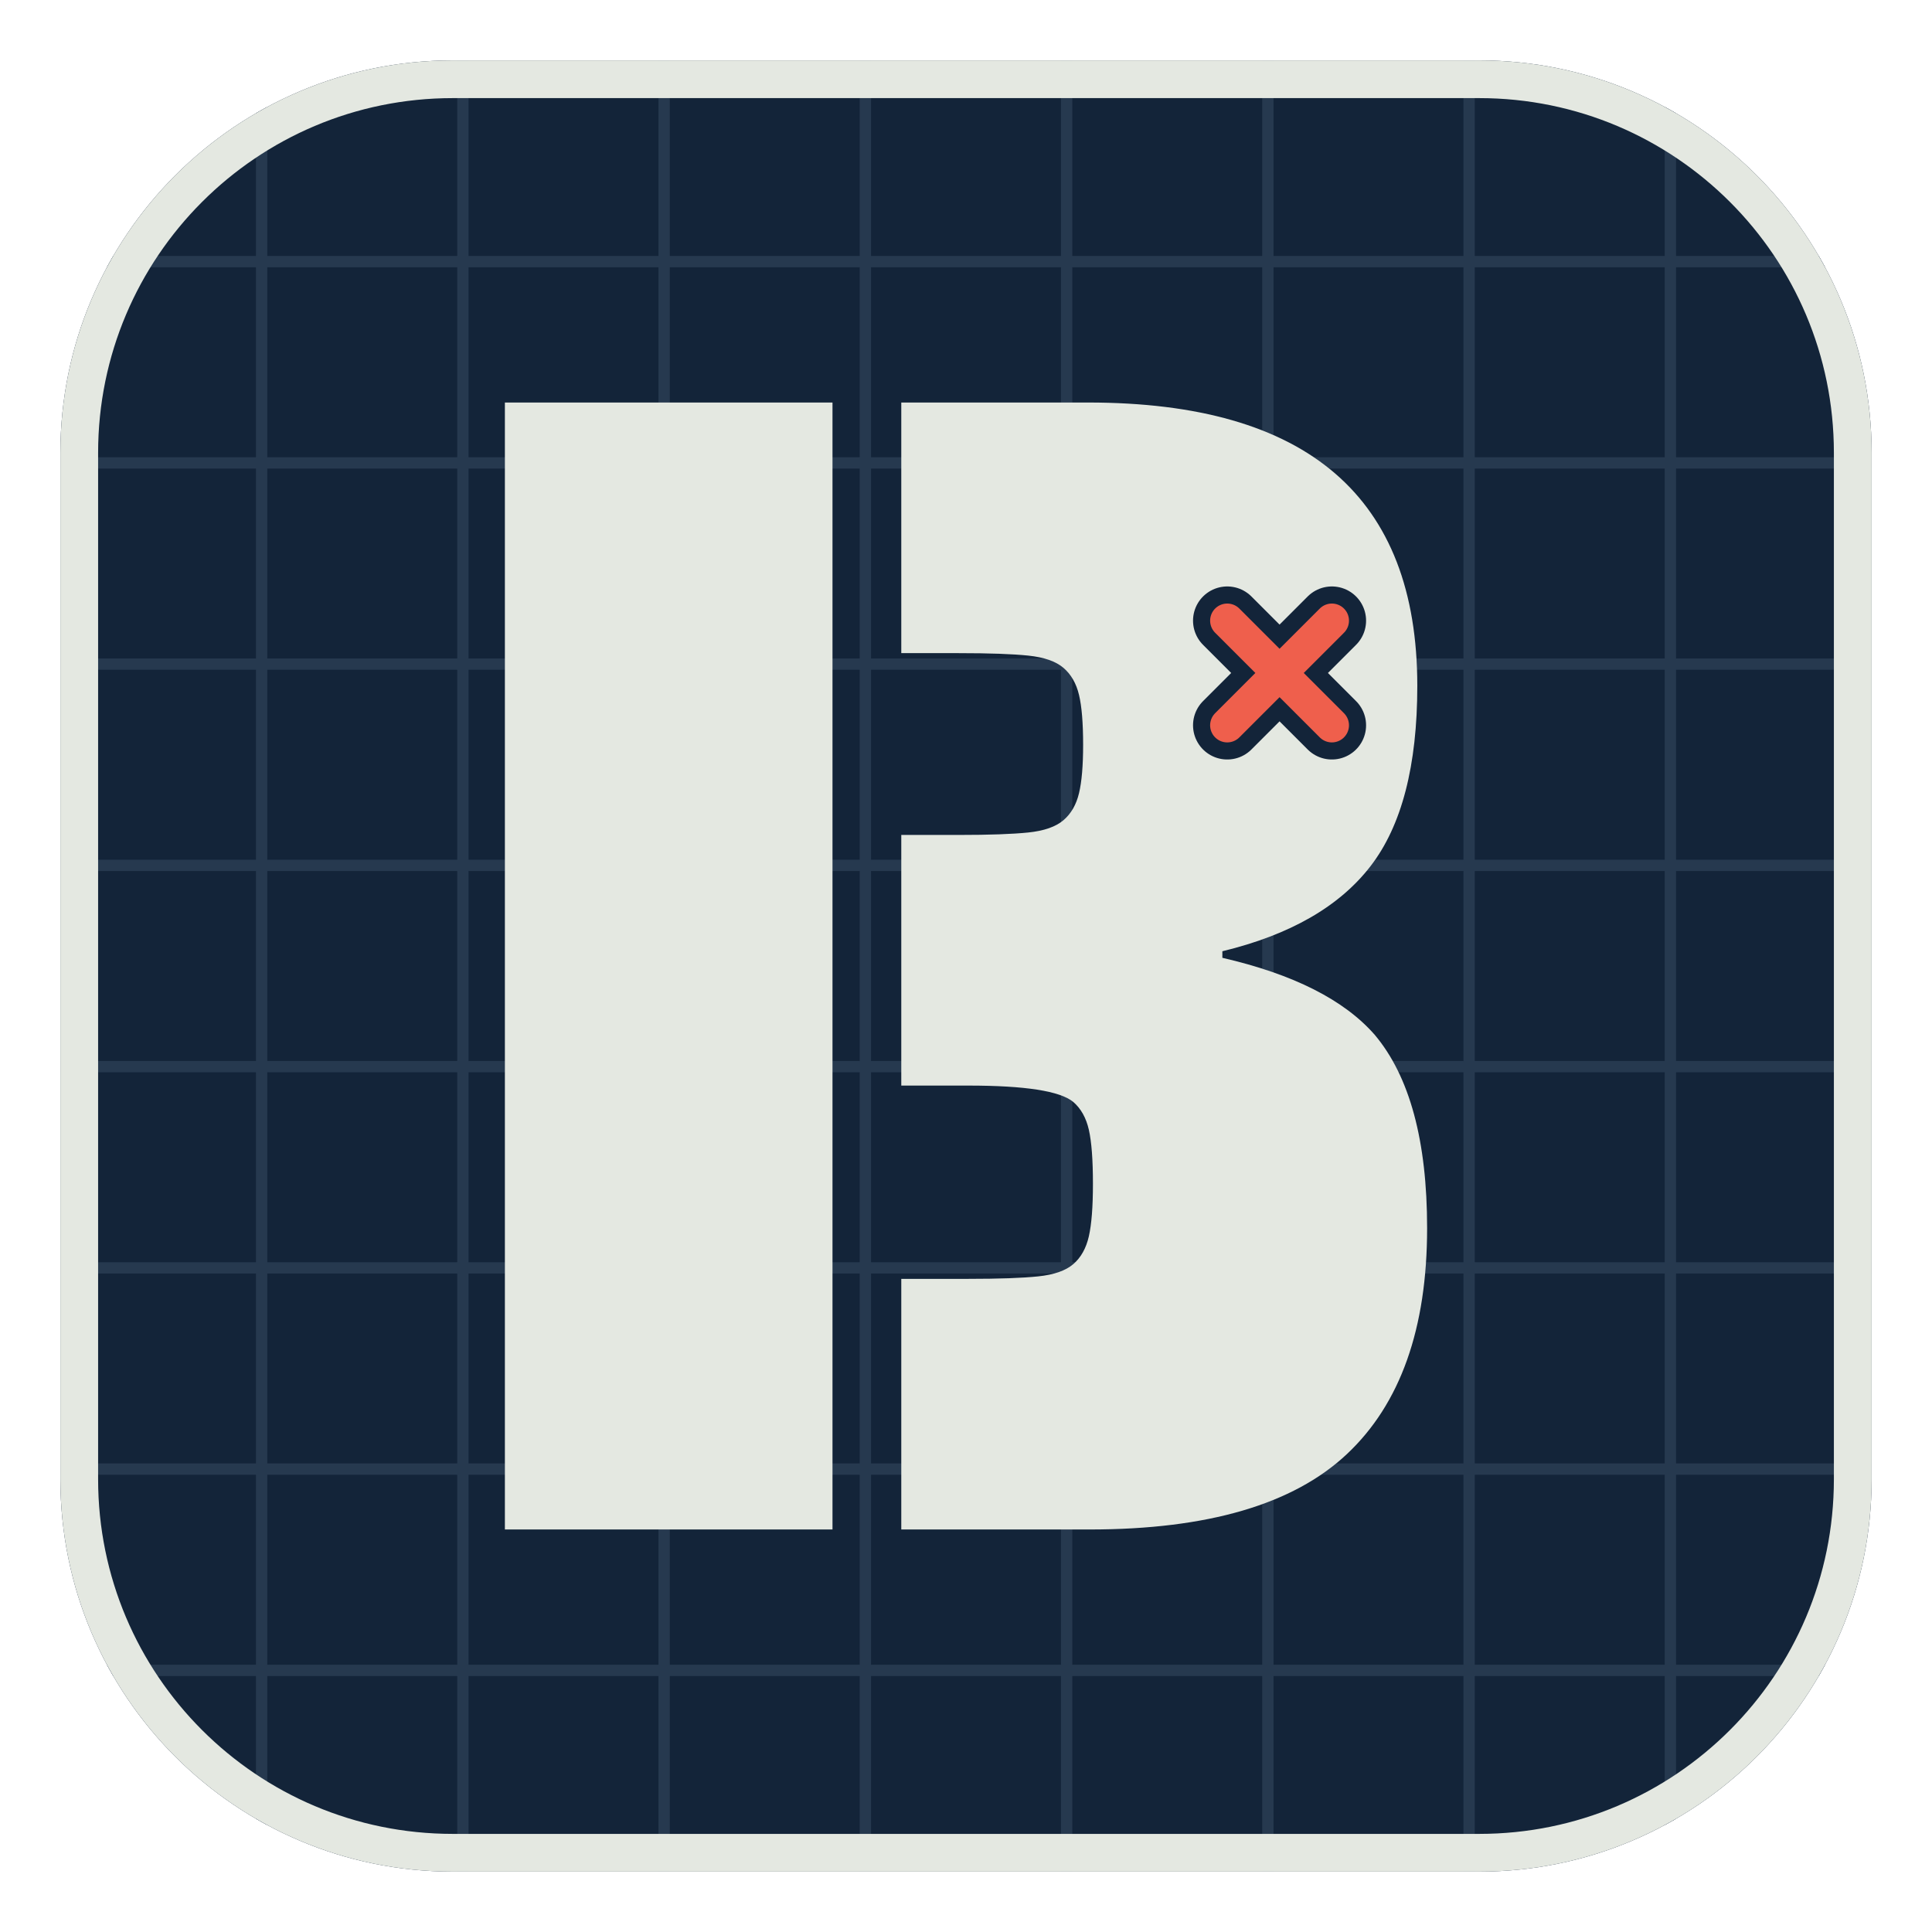
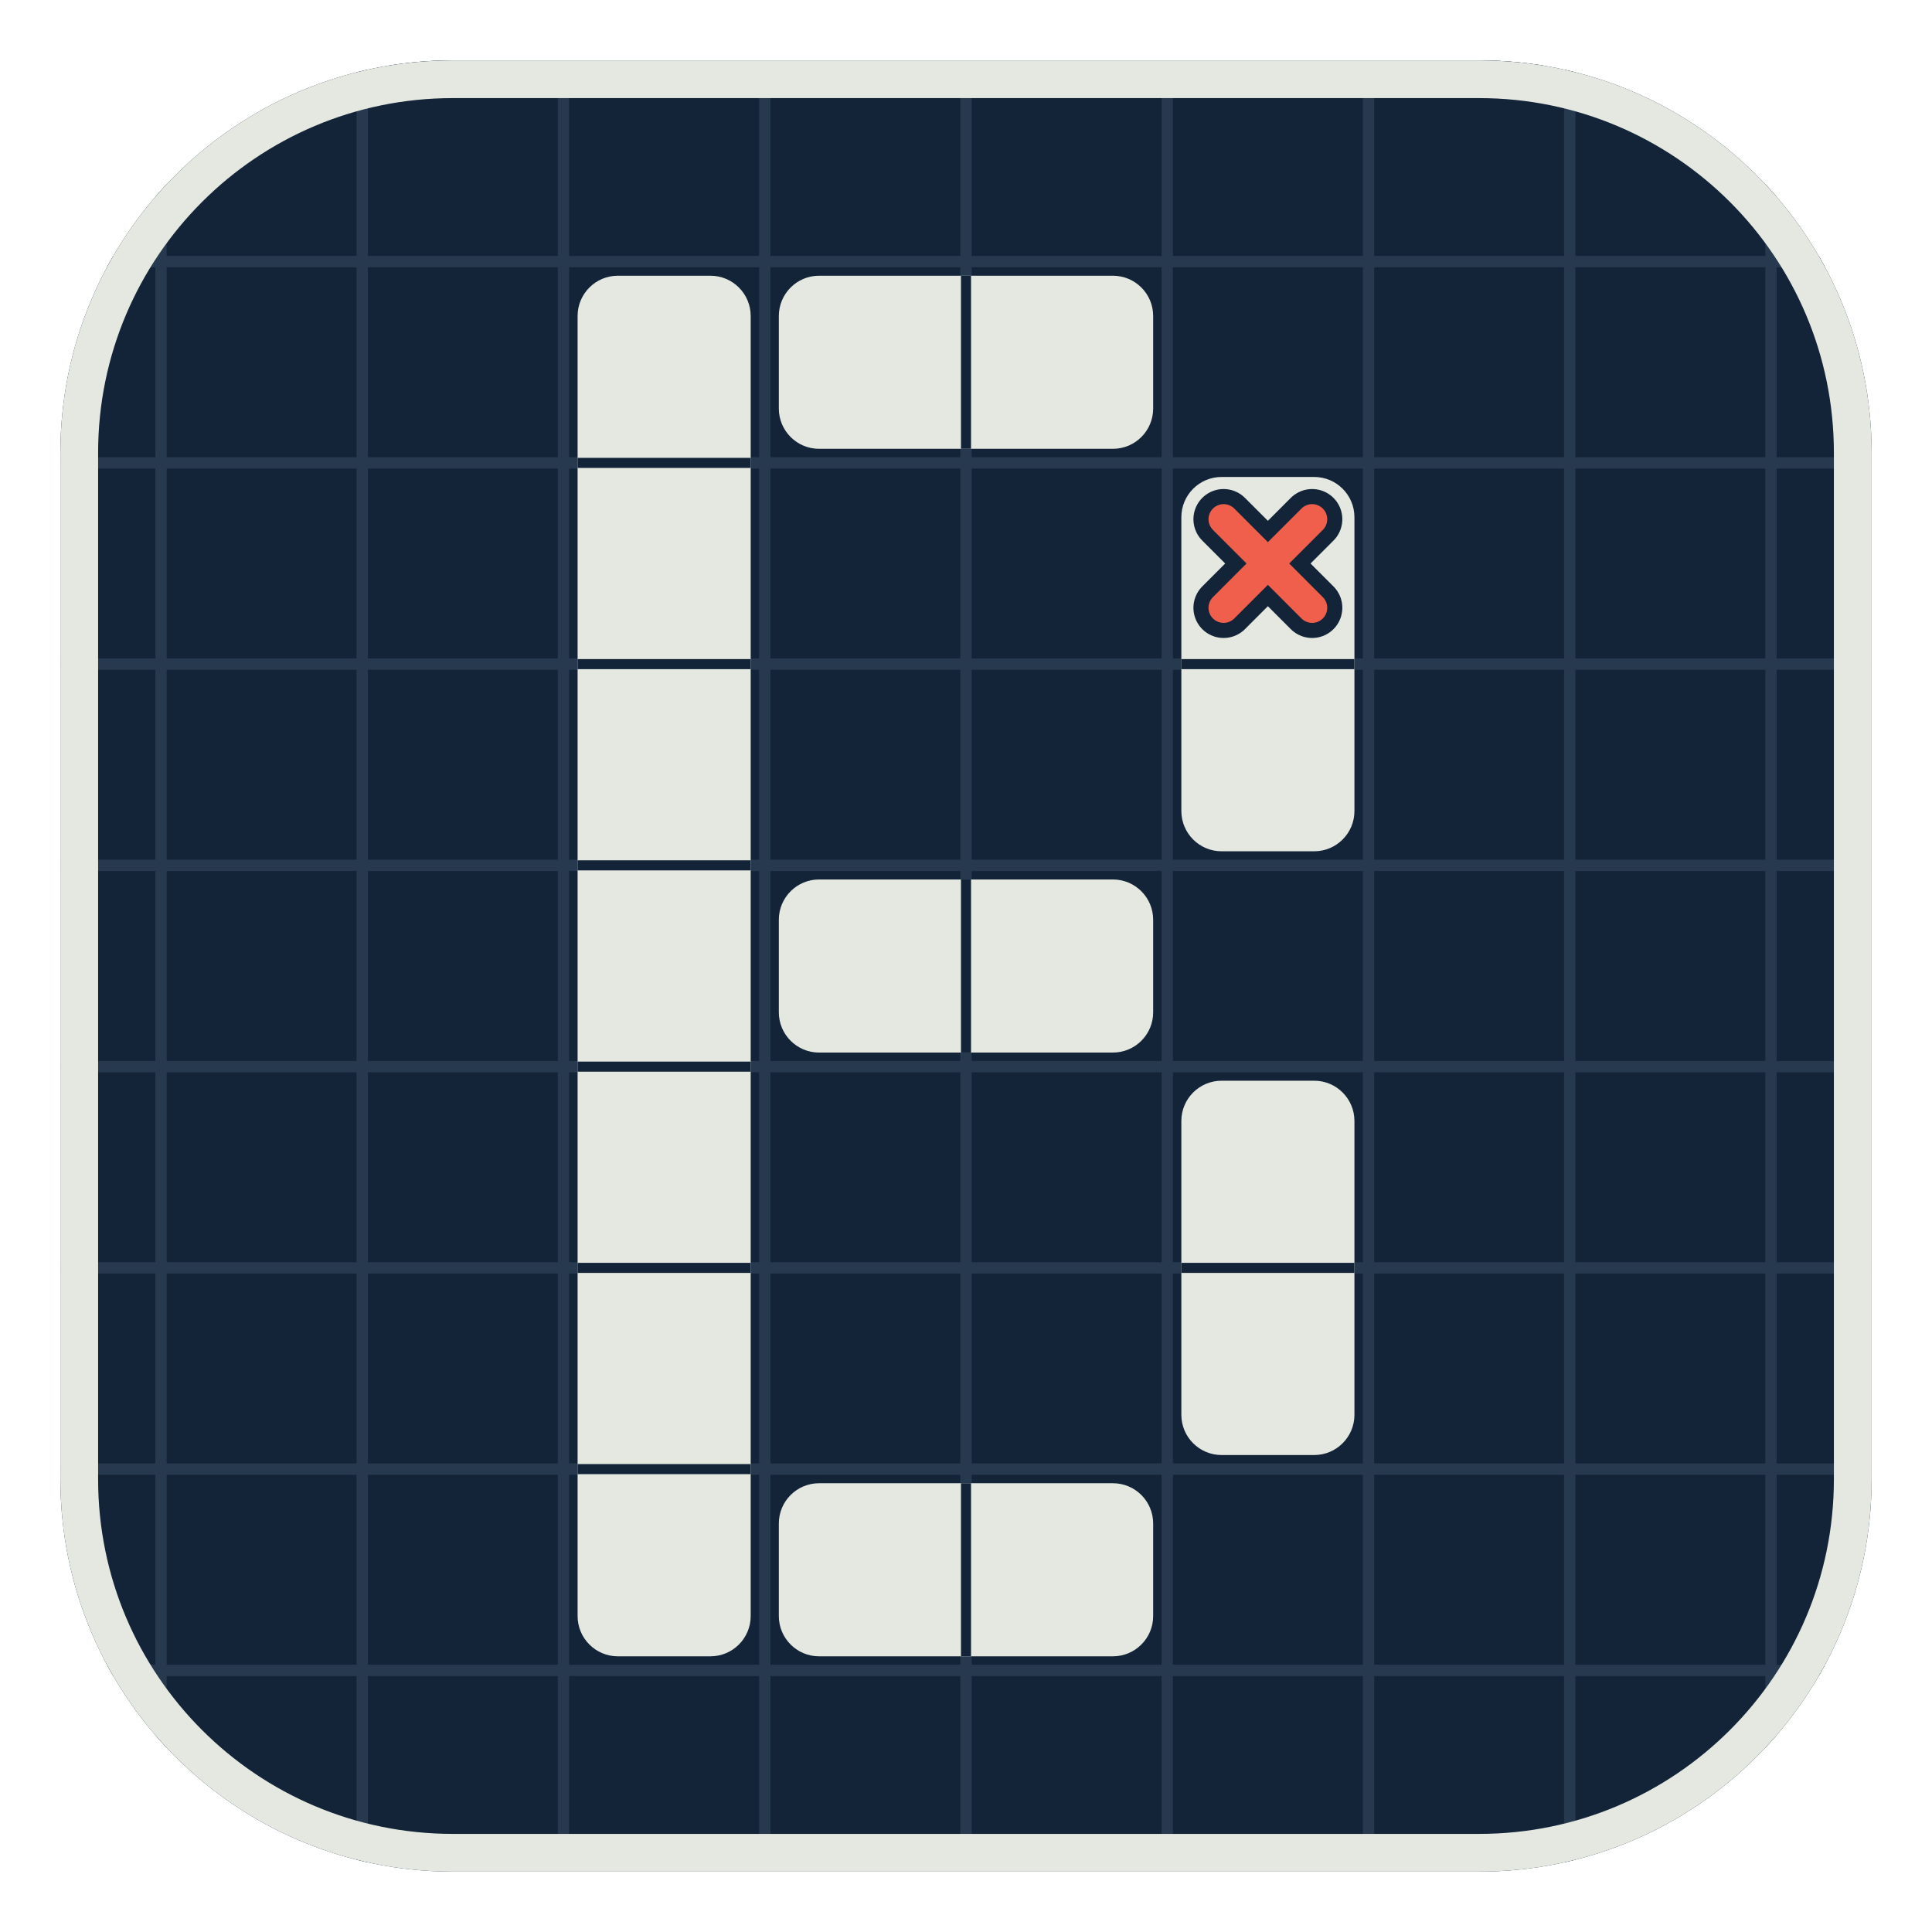
<svg xmlns="http://www.w3.org/2000/svg" viewBox="0 0 512 512" width="512" height="512" role="img" aria-label="Broadside">
  <defs>
    <clipPath id="tile">
      <rect x="16" y="16" width="480" height="480" rx="104" />
    </clipPath>
  </defs>
  <rect x="16" y="16" width="480" height="480" rx="104" fill="#132439" />
-   <path d="M69.33 16V496M16 69.33H496M122.67 16V496M16 122.67H496M176.00 16V496M16 176.00H496M229.33 16V496M16 229.33H496M282.67 16V496M16 282.67H496M336.00 16V496M16 336.00H496M389.33 16V496M16 389.33H496M442.67 16V496M16 442.67H496" stroke="#26394f" stroke-width="3" clip-path="url(#tile)" />
-   <path fill="#e4e8e1" d="M133.8 106.67H220.62V405.33H133.8ZM238.85 338.91H256.65Q268.81 338.91 275.1 338.26Q281.4 337.61 284.43 335.01Q287.47 332.4 288.56 327.63Q289.64 322.85 289.64 313.74Q289.64 304.19 288.56 299.41Q287.47 294.64 284.43 292.03Q279.22 287.69 256.65 287.69H238.85V221.27H254.05Q266.2 221.27 272.5 220.62Q278.79 219.97 281.83 217.36Q284.87 214.76 285.95 210.2Q287.04 205.64 287.04 197.4Q287.04 188.71 285.95 184.16Q284.87 179.6 281.83 176.99Q278.79 174.39 272.5 173.74Q266.2 173.09 254.05 173.09H238.85V106.67H288.34Q375.6 106.67 375.6 181.77Q375.6 213.46 363.22 229.52Q350.85 245.58 323.94 252.09V253.83Q352.16 260.34 364.31 274.23Q378.2 290.73 378.2 325.46Q378.2 365.4 356.93 385.36Q335.66 405.33 288.78 405.33H238.85Z" />
-   <path d="M325.23 164.48L352.96 192.21M325.23 192.21L352.96 164.48" stroke="#132439" stroke-width="18.13" stroke-linecap="round" />
-   <path d="M325.23 164.48L352.96 192.21M325.23 192.21L352.96 164.48" stroke="#ef5f4c" stroke-width="9.07" stroke-linecap="round" />
+   <path d="M42.67 16V496M96.00 16V496M149.33 16V496M202.67 16V496M256.00 16V496M309.33 16V496M362.67 16V496M416.00 16V496M469.33 16V496M16 16.00H496M16 69.33H496M16 122.67H496M16 176.00H496M16 229.33H496M16 282.67H496M16 336.00H496M16 389.33H496M16 442.67H496" stroke="#26394f" stroke-width="3" clip-path="url(#tile)" />
+   <rect x="153.07" y="73.07" width="45.87" height="365.87" rx="10.67" fill="#e4e8e1" />
+   <path d="M153.07 122.67H198.93" stroke="#132439" stroke-width="2.67" />
+   <path d="M153.07 176.00H198.93" stroke="#132439" stroke-width="2.67" />
+   <path d="M153.07 229.33H198.93" stroke="#132439" stroke-width="2.67" />
+   <path d="M153.07 282.67H198.93" stroke="#132439" stroke-width="2.67" />
+   <path d="M153.07 336.00H198.93" stroke="#132439" stroke-width="2.67" />
+   <path d="M153.07 389.33H198.93" stroke="#132439" stroke-width="2.67" />
+   <rect x="206.40" y="73.07" width="99.20" height="45.87" rx="10.67" fill="#e4e8e1" />
+   <path d="M256.00 73.07V118.93" stroke="#132439" stroke-width="2.67" />
+   <rect x="206.40" y="233.07" width="99.20" height="45.87" rx="10.67" fill="#e4e8e1" />
+   <path d="M256.00 233.07V278.93" stroke="#132439" stroke-width="2.67" />
+   <rect x="206.40" y="393.07" width="99.20" height="45.87" rx="10.67" fill="#e4e8e1" />
+   <path d="M256.00 393.07V438.93" stroke="#132439" stroke-width="2.67" />
+   <rect x="313.07" y="126.40" width="45.87" height="99.20" rx="10.67" fill="#e4e8e1" />
+   <path d="M313.07 176.00H358.93" stroke="#132439" stroke-width="2.67" />
+   <rect x="313.07" y="286.40" width="45.87" height="99.20" rx="10.67" fill="#e4e8e1" />
+   <path d="M313.07 336.00H358.93" stroke="#132439" stroke-width="2.67" />
+   <path d="M324.27 137.60L347.73 161.07M324.27 161.07L347.73 137.60" stroke="#132439" stroke-width="16.00" stroke-linecap="round" />
+   <path d="M324.27 137.60L347.73 161.07M324.27 161.07L347.73 137.60" stroke="#ef5f4c" stroke-width="8.00" stroke-linecap="round" />
  <rect x="21.0" y="21.0" width="470" height="470" rx="99.0" fill="none" stroke="#e4e8e1" stroke-width="10" />
</svg>
